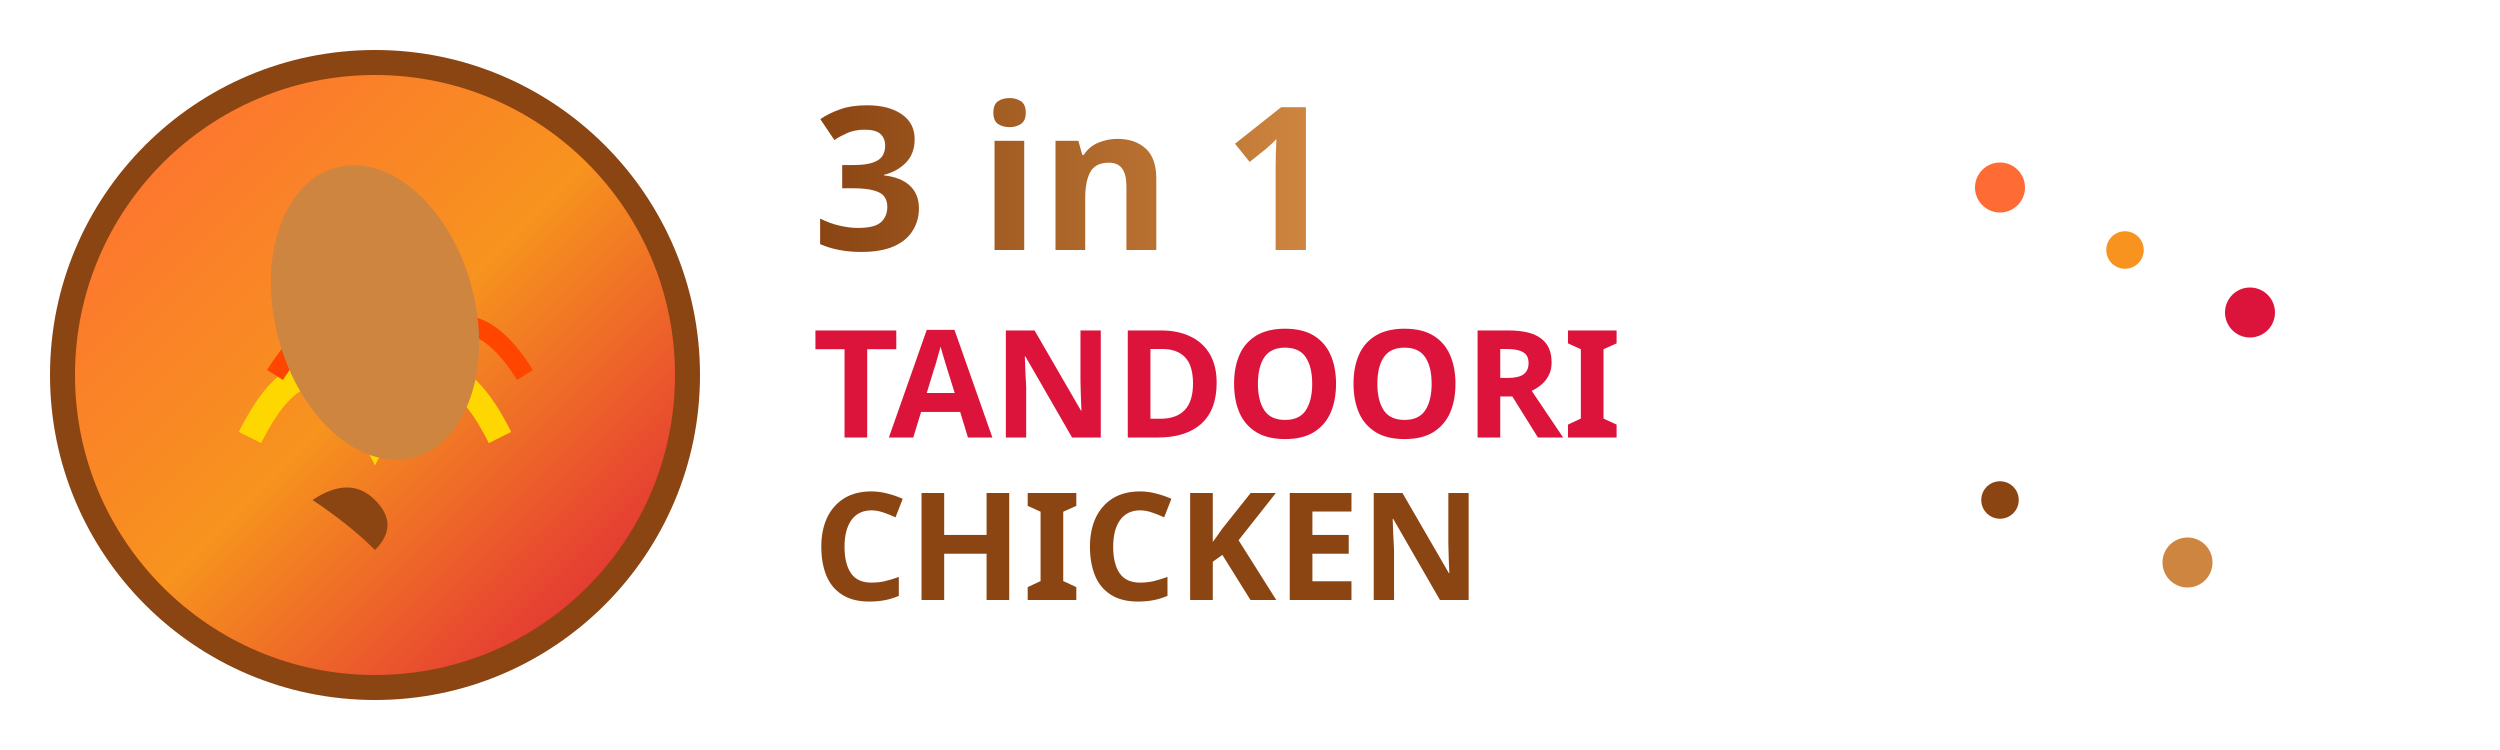
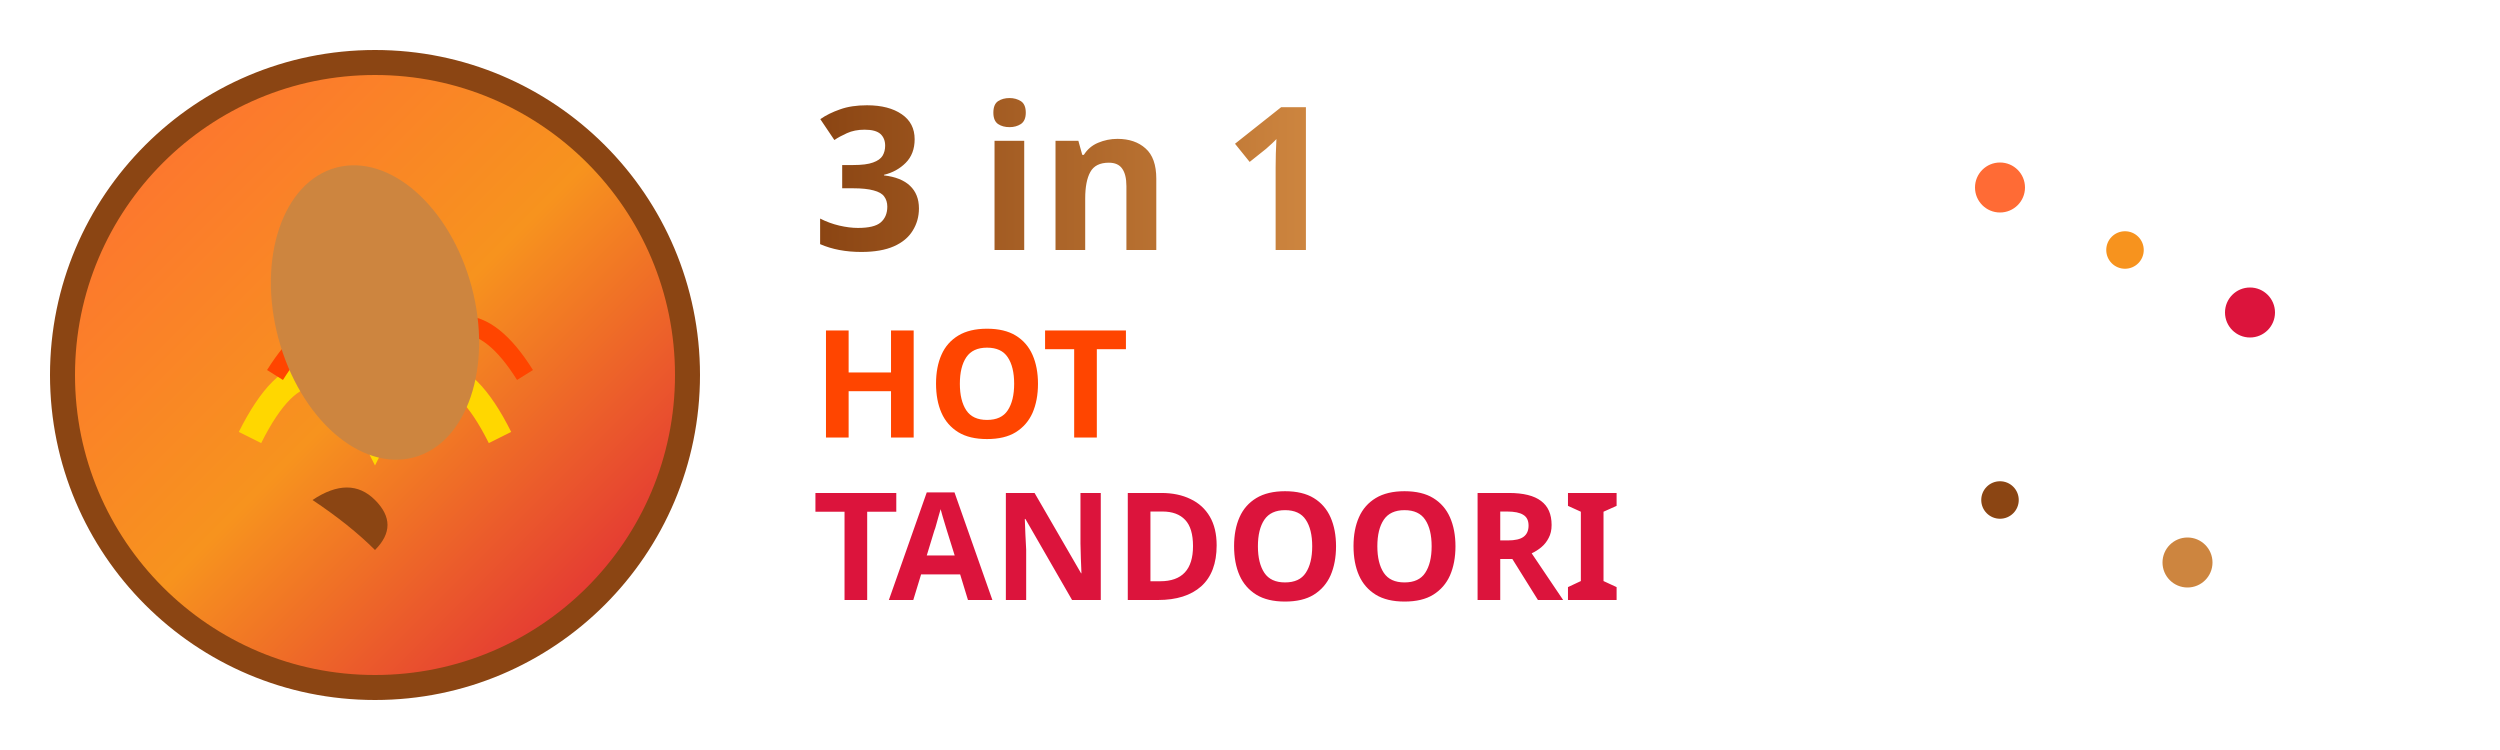
<svg xmlns="http://www.w3.org/2000/svg" width="200" height="60" viewBox="0 0 200 60">
  <defs>
    <linearGradient id="fireGradient" x1="0%" y1="0%" x2="100%" y2="100%">
      <stop offset="0%" style="stop-color:#FF6B35;stop-opacity:1" />
      <stop offset="50%" style="stop-color:#F7931E;stop-opacity:1" />
      <stop offset="100%" style="stop-color:#DC143C;stop-opacity:1" />
    </linearGradient>
    <linearGradient id="textGradient" x1="0%" y1="0%" x2="100%" y2="0%">
      <stop offset="0%" style="stop-color:#8B4513;stop-opacity:1" />
      <stop offset="100%" style="stop-color:#CD853F;stop-opacity:1" />
    </linearGradient>
  </defs>
  <circle cx="30" cy="30" r="25" fill="url(#fireGradient)" stroke="#8B4513" stroke-width="2" />
  <path d="M20 35 Q25 25 30 35 Q35 25 40 35" stroke="#FFD700" stroke-width="2" fill="none" />
  <path d="M22 30 Q27 22 32 30 Q37 22 42 30" stroke="#FF4500" stroke-width="1.5" fill="none" />
  <path d="M25 40 Q28 38 30 40 Q32 42 30 44 Q28 42 25 40 Z" fill="#8B4513" />
  <ellipse cx="30" cy="25" rx="8" ry="12" fill="#CD853F" transform="rotate(-15 30 25)" />
  <text x="65" y="20" font-family="Arial Black, sans-serif" font-size="16" font-weight="bold" fill="url(#textGradient)">3 in 1</text>
-   <text x="65" y="35" font-family="Arial Black, sans-serif" font-size="12" font-weight="bold" fill="#DC143C">TANDOORI</text>
-   <text x="65" y="48" font-family="Arial Black, sans-serif" font-size="12" font-weight="bold" fill="#8B4513">CHICKEN</text>
+   <text x="65" y="35" font-family="Arial Black, sans-serif" font-size="12" font-weight="bold" fill="#FF4500">HOT</text>
+   <text x="65" y="48" font-family="Arial Black, sans-serif" font-size="12" font-weight="bold" fill="#DC143C">TANDOORI</text>
  <circle cx="160" cy="15" r="2" fill="#FF6B35" />
  <circle cx="170" cy="20" r="1.5" fill="#F7931E" />
  <circle cx="180" cy="25" r="2" fill="#DC143C" />
  <circle cx="160" cy="40" r="1.5" fill="#8B4513" />
  <circle cx="175" cy="45" r="2" fill="#CD853F" />
</svg>
